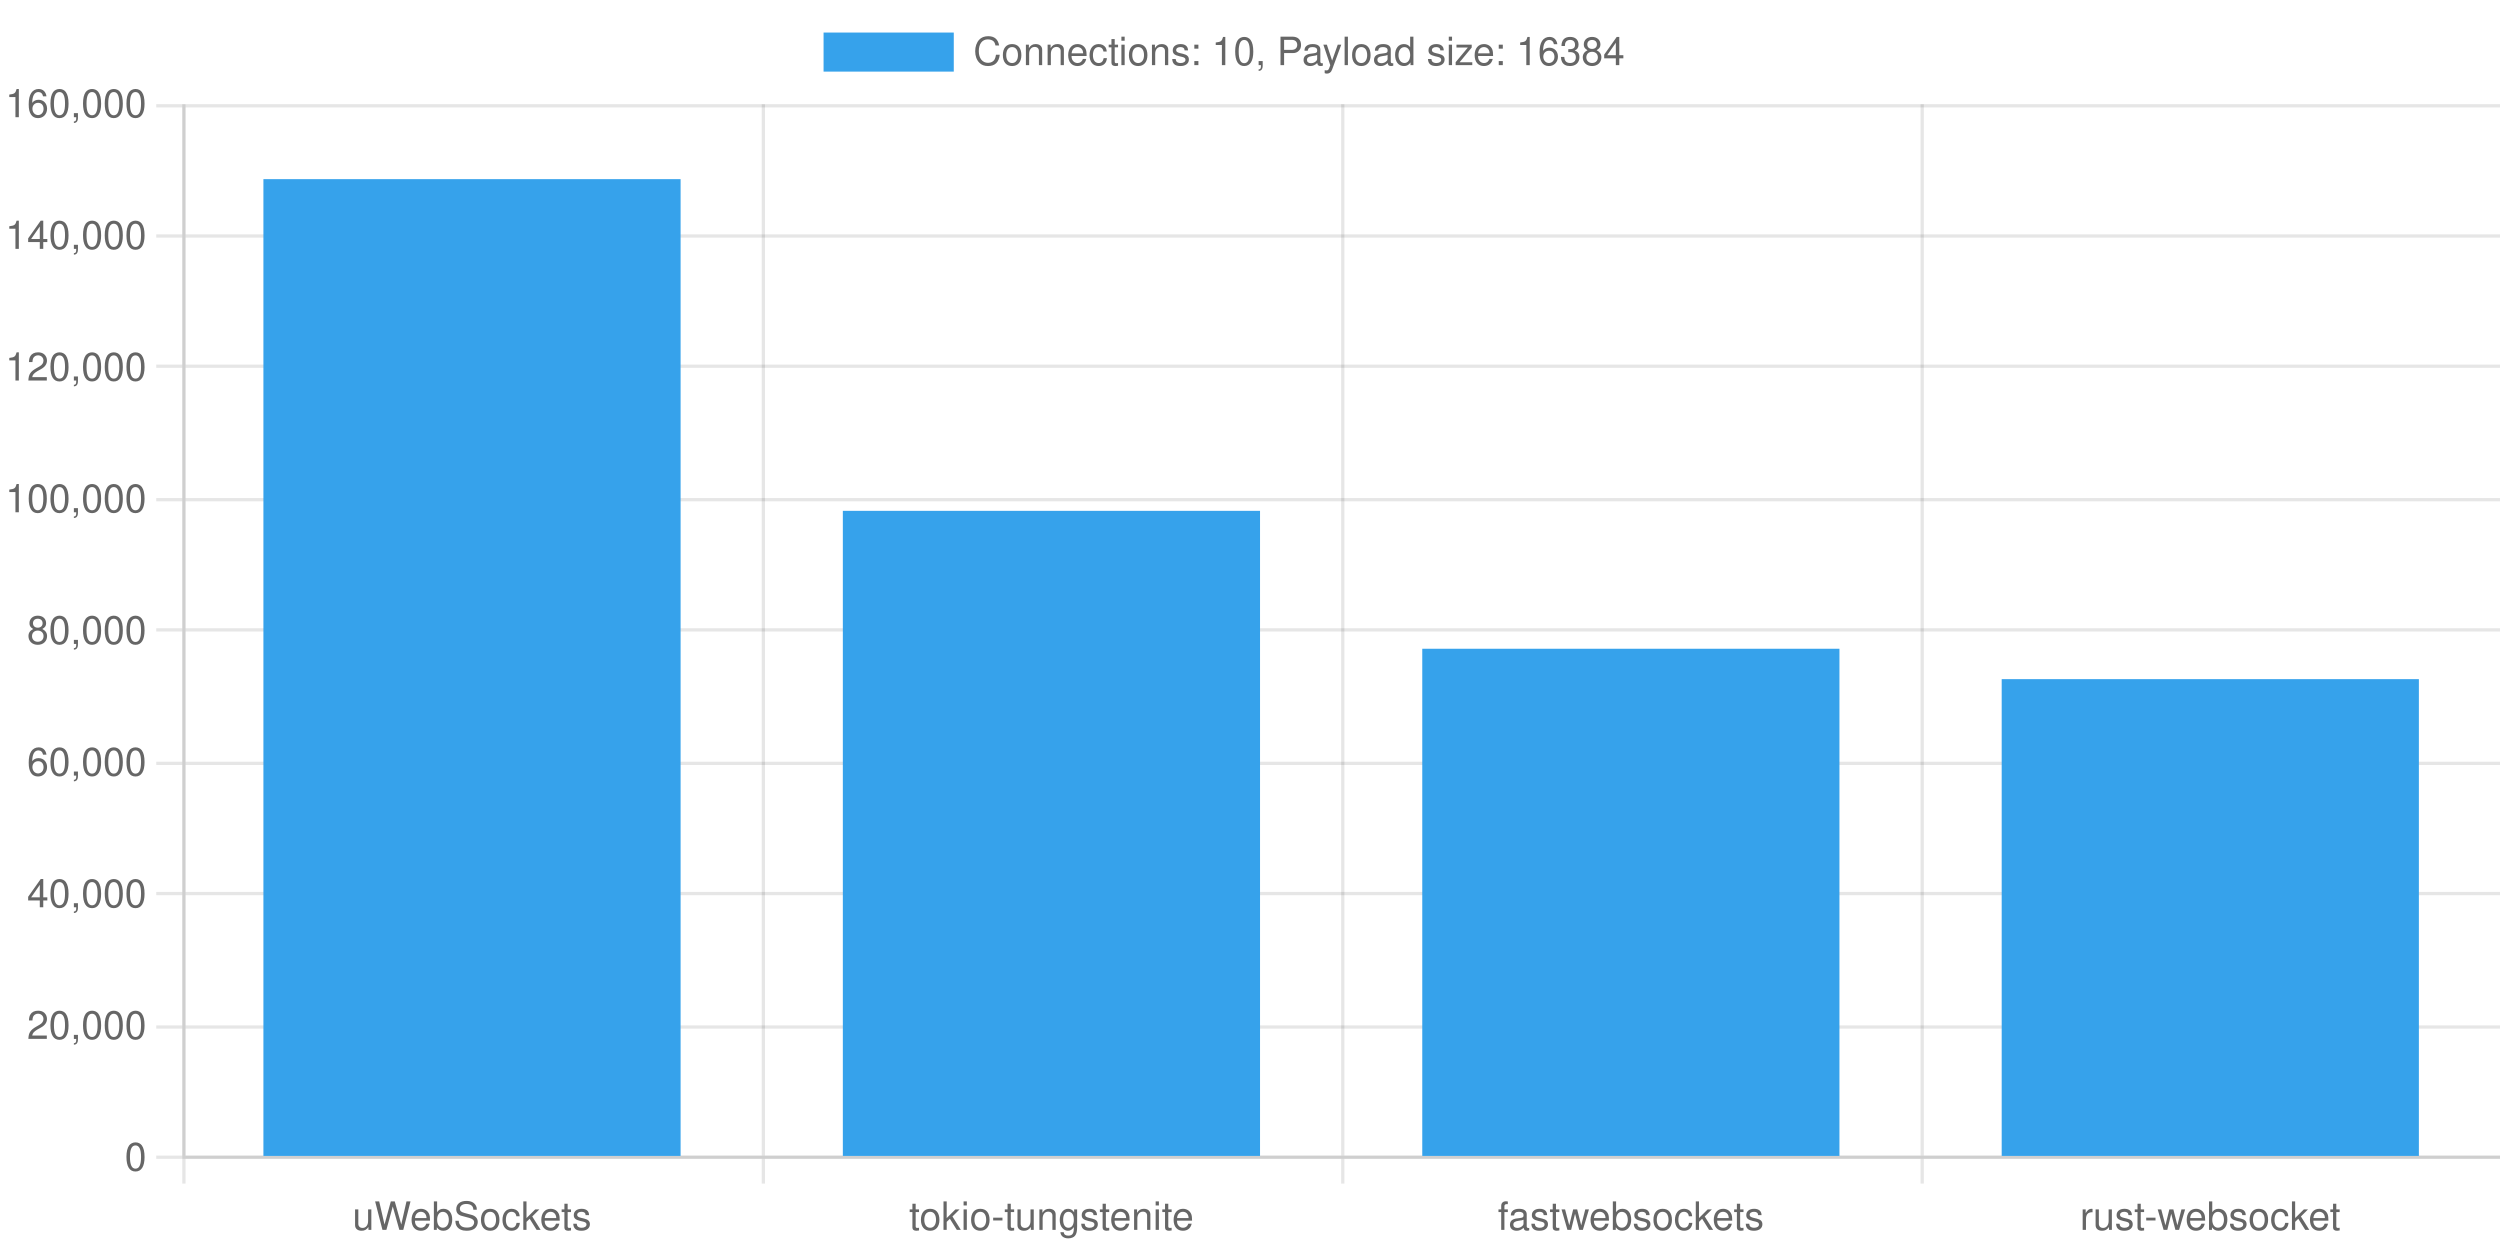
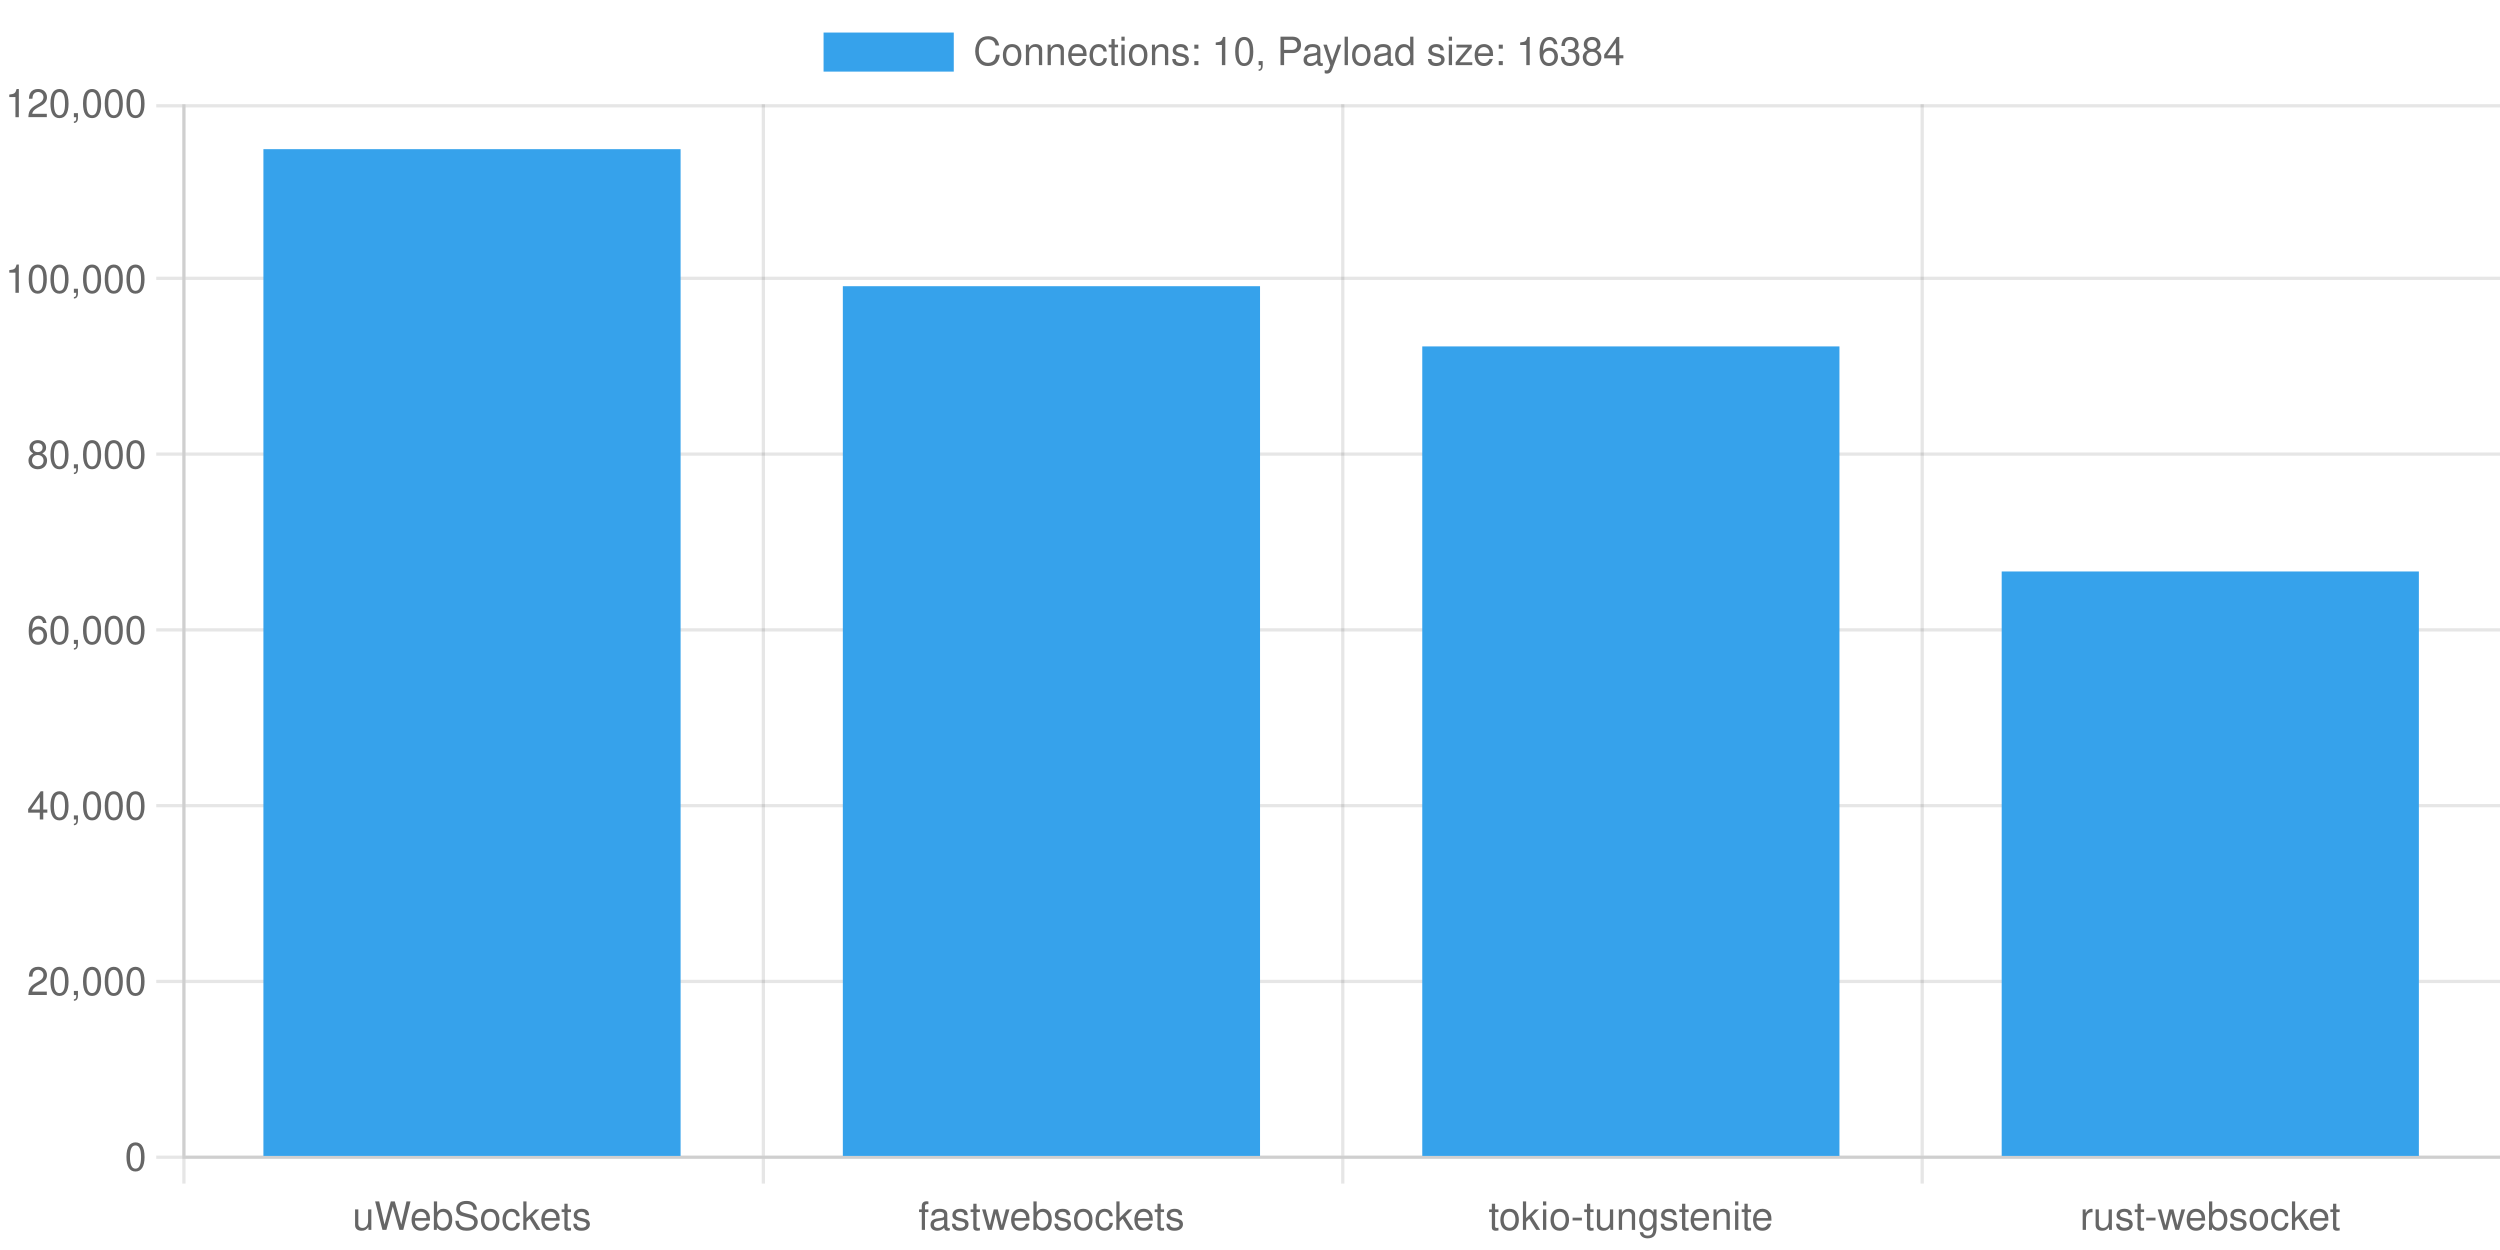
<svg xmlns="http://www.w3.org/2000/svg" version="1.1" width="768px" height="384px" viewBox="0 0 768 384">
  <defs>
    <clipPath id="clip-1" fill-rule="nonzero">
      <path d="M 0,0 L 0,32 768,32 768,0 Z" />
    </clipPath>
    <clipPath id="clip-2" fill-rule="nonzero">
      <path d="M 0,355.6 L 0,384 768,384 768,355.6 Z" />
    </clipPath>
    <clipPath id="clip-3" fill-rule="nonzero">
      <path d="M 0,0 L 0,384 56,384 56,0 Z" />
    </clipPath>
    <clipPath id="clip-4" fill-rule="nonzero">
      <path d="M 56,32 L 56,355.6 768,355.6 768,32 Z" />
    </clipPath>
  </defs>
  <g stroke="none" fill="transparent" fill-rule="nonzero" fill-opacity="1">
    <rect x="0" y="0" width="768" height="384" transform="matrix(1 0 0 1 0 0)" />
  </g>
  <g stroke="rgb(0,0,0)" stroke-width="1" stroke-linecap="butt" stroke-linejoin="miter" stroke-miterlimit="4" stroke-opacity="0.1" fill="none">
    <path d="M 56.5,32 L 56.5,355" />
  </g>
  <g stroke="rgb(0,0,0)" stroke-width="1" stroke-linecap="butt" stroke-linejoin="miter" stroke-miterlimit="4" stroke-opacity="0.1" fill="none">
    <path d="M 56.5,356 L 56.5,363.6" />
  </g>
  <g stroke="rgb(0,0,0)" stroke-width="1" stroke-linecap="butt" stroke-linejoin="miter" stroke-miterlimit="4" stroke-opacity="0.1" fill="none">
    <path d="M 234.5,32 L 234.5,355" />
  </g>
  <g stroke="rgb(0,0,0)" stroke-width="1" stroke-linecap="butt" stroke-linejoin="miter" stroke-miterlimit="4" stroke-opacity="0.1" fill="none">
    <path d="M 234.5,356 L 234.5,363.6" />
  </g>
  <g stroke="rgb(0,0,0)" stroke-width="1" stroke-linecap="butt" stroke-linejoin="miter" stroke-miterlimit="4" stroke-opacity="0.1" fill="none">
    <path d="M 412.5,32 L 412.5,355" />
  </g>
  <g stroke="rgb(0,0,0)" stroke-width="1" stroke-linecap="butt" stroke-linejoin="miter" stroke-miterlimit="4" stroke-opacity="0.1" fill="none">
    <path d="M 412.5,356 L 412.5,363.6" />
  </g>
  <g stroke="rgb(0,0,0)" stroke-width="1" stroke-linecap="butt" stroke-linejoin="miter" stroke-miterlimit="4" stroke-opacity="0.1" fill="none">
    <path d="M 590.5,32 L 590.5,355" />
  </g>
  <g stroke="rgb(0,0,0)" stroke-width="1" stroke-linecap="butt" stroke-linejoin="miter" stroke-miterlimit="4" stroke-opacity="0.1" fill="none">
    <path d="M 590.5,356 L 590.5,363.6" />
  </g>
  <g stroke="rgb(0,0,0)" stroke-width="1" stroke-linecap="butt" stroke-linejoin="miter" stroke-miterlimit="4" stroke-opacity="0.1" fill="none">
    <path d="M 768.5,32 L 768.5,355" />
  </g>
  <g stroke="rgb(0,0,0)" stroke-width="1" stroke-linecap="butt" stroke-linejoin="miter" stroke-miterlimit="4" stroke-opacity="0.1" fill="none">
    <path d="M 768.5,356 L 768.5,363.6" />
  </g>
  <g stroke="rgb(0,0,0)" stroke-width="1" stroke-linecap="butt" stroke-linejoin="miter" stroke-miterlimit="4" stroke-opacity="0.1" fill="none">
    <path d="M 57,355.5 L 768,355.5" />
  </g>
  <g stroke="rgb(0,0,0)" stroke-width="1" stroke-linecap="butt" stroke-linejoin="miter" stroke-miterlimit="4" stroke-opacity="0.1" fill="none">
    <path d="M 48,355.5 L 56,355.5" />
  </g>
  <g stroke="rgb(0,0,0)" stroke-width="1" stroke-linecap="butt" stroke-linejoin="miter" stroke-miterlimit="4" stroke-opacity="0.1" fill="none">
-     <path d="M 57,315.5 L 768,315.5" />
+     <path d="M 57,301.5 L 768,301.5" />
  </g>
  <g stroke="rgb(0,0,0)" stroke-width="1" stroke-linecap="butt" stroke-linejoin="miter" stroke-miterlimit="4" stroke-opacity="0.1" fill="none">
-     <path d="M 48,315.5 L 56,315.5" />
+     <path d="M 48,301.5 L 56,301.5" />
  </g>
  <g stroke="rgb(0,0,0)" stroke-width="1" stroke-linecap="butt" stroke-linejoin="miter" stroke-miterlimit="4" stroke-opacity="0.1" fill="none">
-     <path d="M 57,274.5 L 768,274.5" />
+     <path d="M 57,247.5 L 768,247.5" />
  </g>
  <g stroke="rgb(0,0,0)" stroke-width="1" stroke-linecap="butt" stroke-linejoin="miter" stroke-miterlimit="4" stroke-opacity="0.1" fill="none">
-     <path d="M 48,274.5 L 56,274.5" />
-   </g>
-   <g stroke="rgb(0,0,0)" stroke-width="1" stroke-linecap="butt" stroke-linejoin="miter" stroke-miterlimit="4" stroke-opacity="0.1" fill="none">
-     <path d="M 57,234.5 L 768,234.5" />
-   </g>
-   <g stroke="rgb(0,0,0)" stroke-width="1" stroke-linecap="butt" stroke-linejoin="miter" stroke-miterlimit="4" stroke-opacity="0.1" fill="none">
-     <path d="M 48,234.5 L 56,234.5" />
+     <path d="M 48,247.5 L 56,247.5" />
  </g>
  <g stroke="rgb(0,0,0)" stroke-width="1" stroke-linecap="butt" stroke-linejoin="miter" stroke-miterlimit="4" stroke-opacity="0.1" fill="none">
    <path d="M 57,193.5 L 768,193.5" />
  </g>
  <g stroke="rgb(0,0,0)" stroke-width="1" stroke-linecap="butt" stroke-linejoin="miter" stroke-miterlimit="4" stroke-opacity="0.1" fill="none">
    <path d="M 48,193.5 L 56,193.5" />
  </g>
  <g stroke="rgb(0,0,0)" stroke-width="1" stroke-linecap="butt" stroke-linejoin="miter" stroke-miterlimit="4" stroke-opacity="0.1" fill="none">
-     <path d="M 57,153.5 L 768,153.5" />
+     <path d="M 57,139.5 L 768,139.5" />
  </g>
  <g stroke="rgb(0,0,0)" stroke-width="1" stroke-linecap="butt" stroke-linejoin="miter" stroke-miterlimit="4" stroke-opacity="0.1" fill="none">
-     <path d="M 48,153.5 L 56,153.5" />
+     <path d="M 48,139.5 L 56,139.5" />
  </g>
  <g stroke="rgb(0,0,0)" stroke-width="1" stroke-linecap="butt" stroke-linejoin="miter" stroke-miterlimit="4" stroke-opacity="0.1" fill="none">
-     <path d="M 57,112.5 L 768,112.5" />
+     <path d="M 57,85.5 L 768,85.5" />
  </g>
  <g stroke="rgb(0,0,0)" stroke-width="1" stroke-linecap="butt" stroke-linejoin="miter" stroke-miterlimit="4" stroke-opacity="0.1" fill="none">
-     <path d="M 48,112.5 L 56,112.5" />
-   </g>
-   <g stroke="rgb(0,0,0)" stroke-width="1" stroke-linecap="butt" stroke-linejoin="miter" stroke-miterlimit="4" stroke-opacity="0.1" fill="none">
-     <path d="M 57,72.5 L 768,72.5" />
-   </g>
-   <g stroke="rgb(0,0,0)" stroke-width="1" stroke-linecap="butt" stroke-linejoin="miter" stroke-miterlimit="4" stroke-opacity="0.1" fill="none">
-     <path d="M 48,72.5 L 56,72.5" />
+     <path d="M 48,85.5 L 56,85.5" />
  </g>
  <g stroke="rgb(0,0,0)" stroke-width="1" stroke-linecap="butt" stroke-linejoin="miter" stroke-miterlimit="4" stroke-opacity="0.1" fill="none">
    <path d="M 57,32.5 L 768,32.5" />
  </g>
  <g stroke="rgb(0,0,0)" stroke-width="1" stroke-linecap="butt" stroke-linejoin="miter" stroke-miterlimit="4" stroke-opacity="0.1" fill="none">
    <path d="M 48,32.5 L 56,32.5" />
  </g>
  <g stroke="none" fill="rgb(54,162,235)" fill-rule="nonzero" fill-opacity="1" clip-path="url(#clip-1)">
    <path d="M 253,10 L 253,22 293,22 293,10 Z" />
  </g>
  <g stroke="none" fill="#666" fill-rule="nonzero" fill-opacity="1" clip-path="url(#clip-1)">
    <text style="font:normal 12px 'Helvetica Neue', 'Helvetica', 'Arial', sans-serif;" text-anchor="start" dominant-baseline="middle" transform="matrix(1 0 0 1 0 0)">
      <tspan x="299" y="16">Connections: 10, Payload size: 16384</tspan>
    </text>
  </g>
  <g stroke="rgb(0,0,0)" stroke-width="1" stroke-linecap="butt" stroke-linejoin="miter" stroke-miterlimit="4" stroke-opacity="0.1" fill="none">
    <path d="M 56,355.5 L 769,355.5" />
  </g>
  <g stroke="none" fill="#666" fill-rule="nonzero" fill-opacity="1" clip-path="url(#clip-2)">
    <text style="font:normal 12px 'Helvetica Neue', 'Helvetica', 'Arial', sans-serif;" text-anchor="middle" dominant-baseline="middle" transform="matrix(1 0 0 1 145 366.6)">
      <tspan x="0" y="7.2">uWebSockets</tspan>
    </text>
  </g>
  <g stroke="none" fill="#666" fill-rule="nonzero" fill-opacity="1" clip-path="url(#clip-2)">
    <text style="font:normal 12px 'Helvetica Neue', 'Helvetica', 'Arial', sans-serif;" text-anchor="middle" dominant-baseline="middle" transform="matrix(1 0 0 1 323 366.6)">
-       <tspan x="0" y="7.2">tokio-tungstenite</tspan>
+       <tspan x="0" y="7.2">fastwebsockets</tspan>
    </text>
  </g>
  <g stroke="none" fill="#666" fill-rule="nonzero" fill-opacity="1" clip-path="url(#clip-2)">
    <text style="font:normal 12px 'Helvetica Neue', 'Helvetica', 'Arial', sans-serif;" text-anchor="middle" dominant-baseline="middle" transform="matrix(1 0 0 1 501 366.6)">
-       <tspan x="0" y="7.2">fastwebsockets</tspan>
+       <tspan x="0" y="7.2">tokio-tungstenite</tspan>
    </text>
  </g>
  <g stroke="none" fill="#666" fill-rule="nonzero" fill-opacity="1" clip-path="url(#clip-2)">
    <text style="font:normal 12px 'Helvetica Neue', 'Helvetica', 'Arial', sans-serif;" text-anchor="middle" dominant-baseline="middle" transform="matrix(1 0 0 1 679 366.6)">
      <tspan x="0" y="7.2">rust-websocket</tspan>
    </text>
  </g>
  <g stroke="rgb(0,0,0)" stroke-width="1" stroke-linecap="butt" stroke-linejoin="miter" stroke-miterlimit="4" stroke-opacity="0.1" fill="none">
    <path d="M 56.5,32 L 56.5,356" />
  </g>
  <g stroke="none" fill="#666" fill-rule="nonzero" fill-opacity="1" clip-path="url(#clip-3)">
    <text style="font:normal 12px 'Helvetica Neue', 'Helvetica', 'Arial', sans-serif;" text-anchor="end" dominant-baseline="middle" transform="matrix(1 0 0 1 45 355.6)">
      <tspan x="0" y="0">0</tspan>
    </text>
  </g>
  <g stroke="none" fill="#666" fill-rule="nonzero" fill-opacity="1" clip-path="url(#clip-3)">
-     <text style="font:normal 12px 'Helvetica Neue', 'Helvetica', 'Arial', sans-serif;" text-anchor="end" dominant-baseline="middle" transform="matrix(1 0 0 1 45 315.15)">
+     <text style="font:normal 12px 'Helvetica Neue', 'Helvetica', 'Arial', sans-serif;" text-anchor="end" dominant-baseline="middle" transform="matrix(1 0 0 1 45 301.6667)">
      <tspan x="0" y="0">20,000</tspan>
    </text>
  </g>
  <g stroke="none" fill="#666" fill-rule="nonzero" fill-opacity="1" clip-path="url(#clip-3)">
-     <text style="font:normal 12px 'Helvetica Neue', 'Helvetica', 'Arial', sans-serif;" text-anchor="end" dominant-baseline="middle" transform="matrix(1 0 0 1 45 274.7)">
+     <text style="font:normal 12px 'Helvetica Neue', 'Helvetica', 'Arial', sans-serif;" text-anchor="end" dominant-baseline="middle" transform="matrix(1 0 0 1 45 247.7333)">
      <tspan x="0" y="0">40,000</tspan>
    </text>
  </g>
  <g stroke="none" fill="#666" fill-rule="nonzero" fill-opacity="1" clip-path="url(#clip-3)">
-     <text style="font:normal 12px 'Helvetica Neue', 'Helvetica', 'Arial', sans-serif;" text-anchor="end" dominant-baseline="middle" transform="matrix(1 0 0 1 45 234.25)">
+     <text style="font:normal 12px 'Helvetica Neue', 'Helvetica', 'Arial', sans-serif;" text-anchor="end" dominant-baseline="middle" transform="matrix(1 0 0 1 45 193.8)">
      <tspan x="0" y="0">60,000</tspan>
    </text>
  </g>
  <g stroke="none" fill="#666" fill-rule="nonzero" fill-opacity="1" clip-path="url(#clip-3)">
-     <text style="font:normal 12px 'Helvetica Neue', 'Helvetica', 'Arial', sans-serif;" text-anchor="end" dominant-baseline="middle" transform="matrix(1 0 0 1 45 193.8)">
+     <text style="font:normal 12px 'Helvetica Neue', 'Helvetica', 'Arial', sans-serif;" text-anchor="end" dominant-baseline="middle" transform="matrix(1 0 0 1 45 139.8667)">
      <tspan x="0" y="0">80,000</tspan>
    </text>
  </g>
  <g stroke="none" fill="#666" fill-rule="nonzero" fill-opacity="1" clip-path="url(#clip-3)">
-     <text style="font:normal 12px 'Helvetica Neue', 'Helvetica', 'Arial', sans-serif;" text-anchor="end" dominant-baseline="middle" transform="matrix(1 0 0 1 45 153.35)">
+     <text style="font:normal 12px 'Helvetica Neue', 'Helvetica', 'Arial', sans-serif;" text-anchor="end" dominant-baseline="middle" transform="matrix(1 0 0 1 45 85.93333)">
      <tspan x="0" y="0">100,000</tspan>
    </text>
  </g>
  <g stroke="none" fill="#666" fill-rule="nonzero" fill-opacity="1" clip-path="url(#clip-3)">
-     <text style="font:normal 12px 'Helvetica Neue', 'Helvetica', 'Arial', sans-serif;" text-anchor="end" dominant-baseline="middle" transform="matrix(1 0 0 1 45 112.9)">
+     <text style="font:normal 12px 'Helvetica Neue', 'Helvetica', 'Arial', sans-serif;" text-anchor="end" dominant-baseline="middle" transform="matrix(1 0 0 1 45 32)">
      <tspan x="0" y="0">120,000</tspan>
    </text>
  </g>
-   <g stroke="none" fill="#666" fill-rule="nonzero" fill-opacity="1" clip-path="url(#clip-3)">
-     <text style="font:normal 12px 'Helvetica Neue', 'Helvetica', 'Arial', sans-serif;" text-anchor="end" dominant-baseline="middle" transform="matrix(1 0 0 1 45 72.45)">
-       <tspan x="0" y="0">140,000</tspan>
-     </text>
-   </g>
-   <g stroke="none" fill="#666" fill-rule="nonzero" fill-opacity="1" clip-path="url(#clip-3)">
-     <text style="font:normal 12px 'Helvetica Neue', 'Helvetica', 'Arial', sans-serif;" text-anchor="end" dominant-baseline="middle" transform="matrix(1 0 0 1 45 32)">
-       <tspan x="0" y="0">160,000</tspan>
-     </text>
+   <g stroke="none" fill="rgb(54,162,235)" fill-rule="nonzero" fill-opacity="1" clip-path="url(#clip-4)">
+     <path d="M 80.92,45.823 L 80.92,355.1 209.08,355.1 209.08,45.823 Z" />
  </g>
  <g stroke="none" fill="rgb(54,162,235)" fill-rule="nonzero" fill-opacity="1" clip-path="url(#clip-4)">
-     <path d="M 80.92,55.032 L 80.92,355.1 209.08,355.1 209.08,55.032 Z" />
+     <path d="M 258.92,87.921 L 258.92,355.1 387.08,355.1 387.08,87.921 Z" />
  </g>
  <g stroke="none" fill="rgb(54,162,235)" fill-rule="nonzero" fill-opacity="1" clip-path="url(#clip-4)">
-     <path d="M 258.92,156.93 L 258.92,355.1 387.08,355.1 387.08,156.93 Z" />
+     <path d="M 436.92,106.419 L 436.92,355.1 565.08,355.1 565.08,106.419 Z" />
  </g>
  <g stroke="none" fill="rgb(54,162,235)" fill-rule="nonzero" fill-opacity="1" clip-path="url(#clip-4)">
-     <path d="M 436.92,199.297 L 436.92,355.1 565.08,355.1 565.08,199.297 Z" />
-   </g>
-   <g stroke="none" fill="rgb(54,162,235)" fill-rule="nonzero" fill-opacity="1" clip-path="url(#clip-4)">
-     <path d="M 614.92,208.631 L 614.92,355.1 743.08,355.1 743.08,208.631 Z" />
+     <path d="M 614.92,175.556 L 614.92,355.1 743.08,355.1 743.08,175.556 Z" />
  </g>
</svg>
